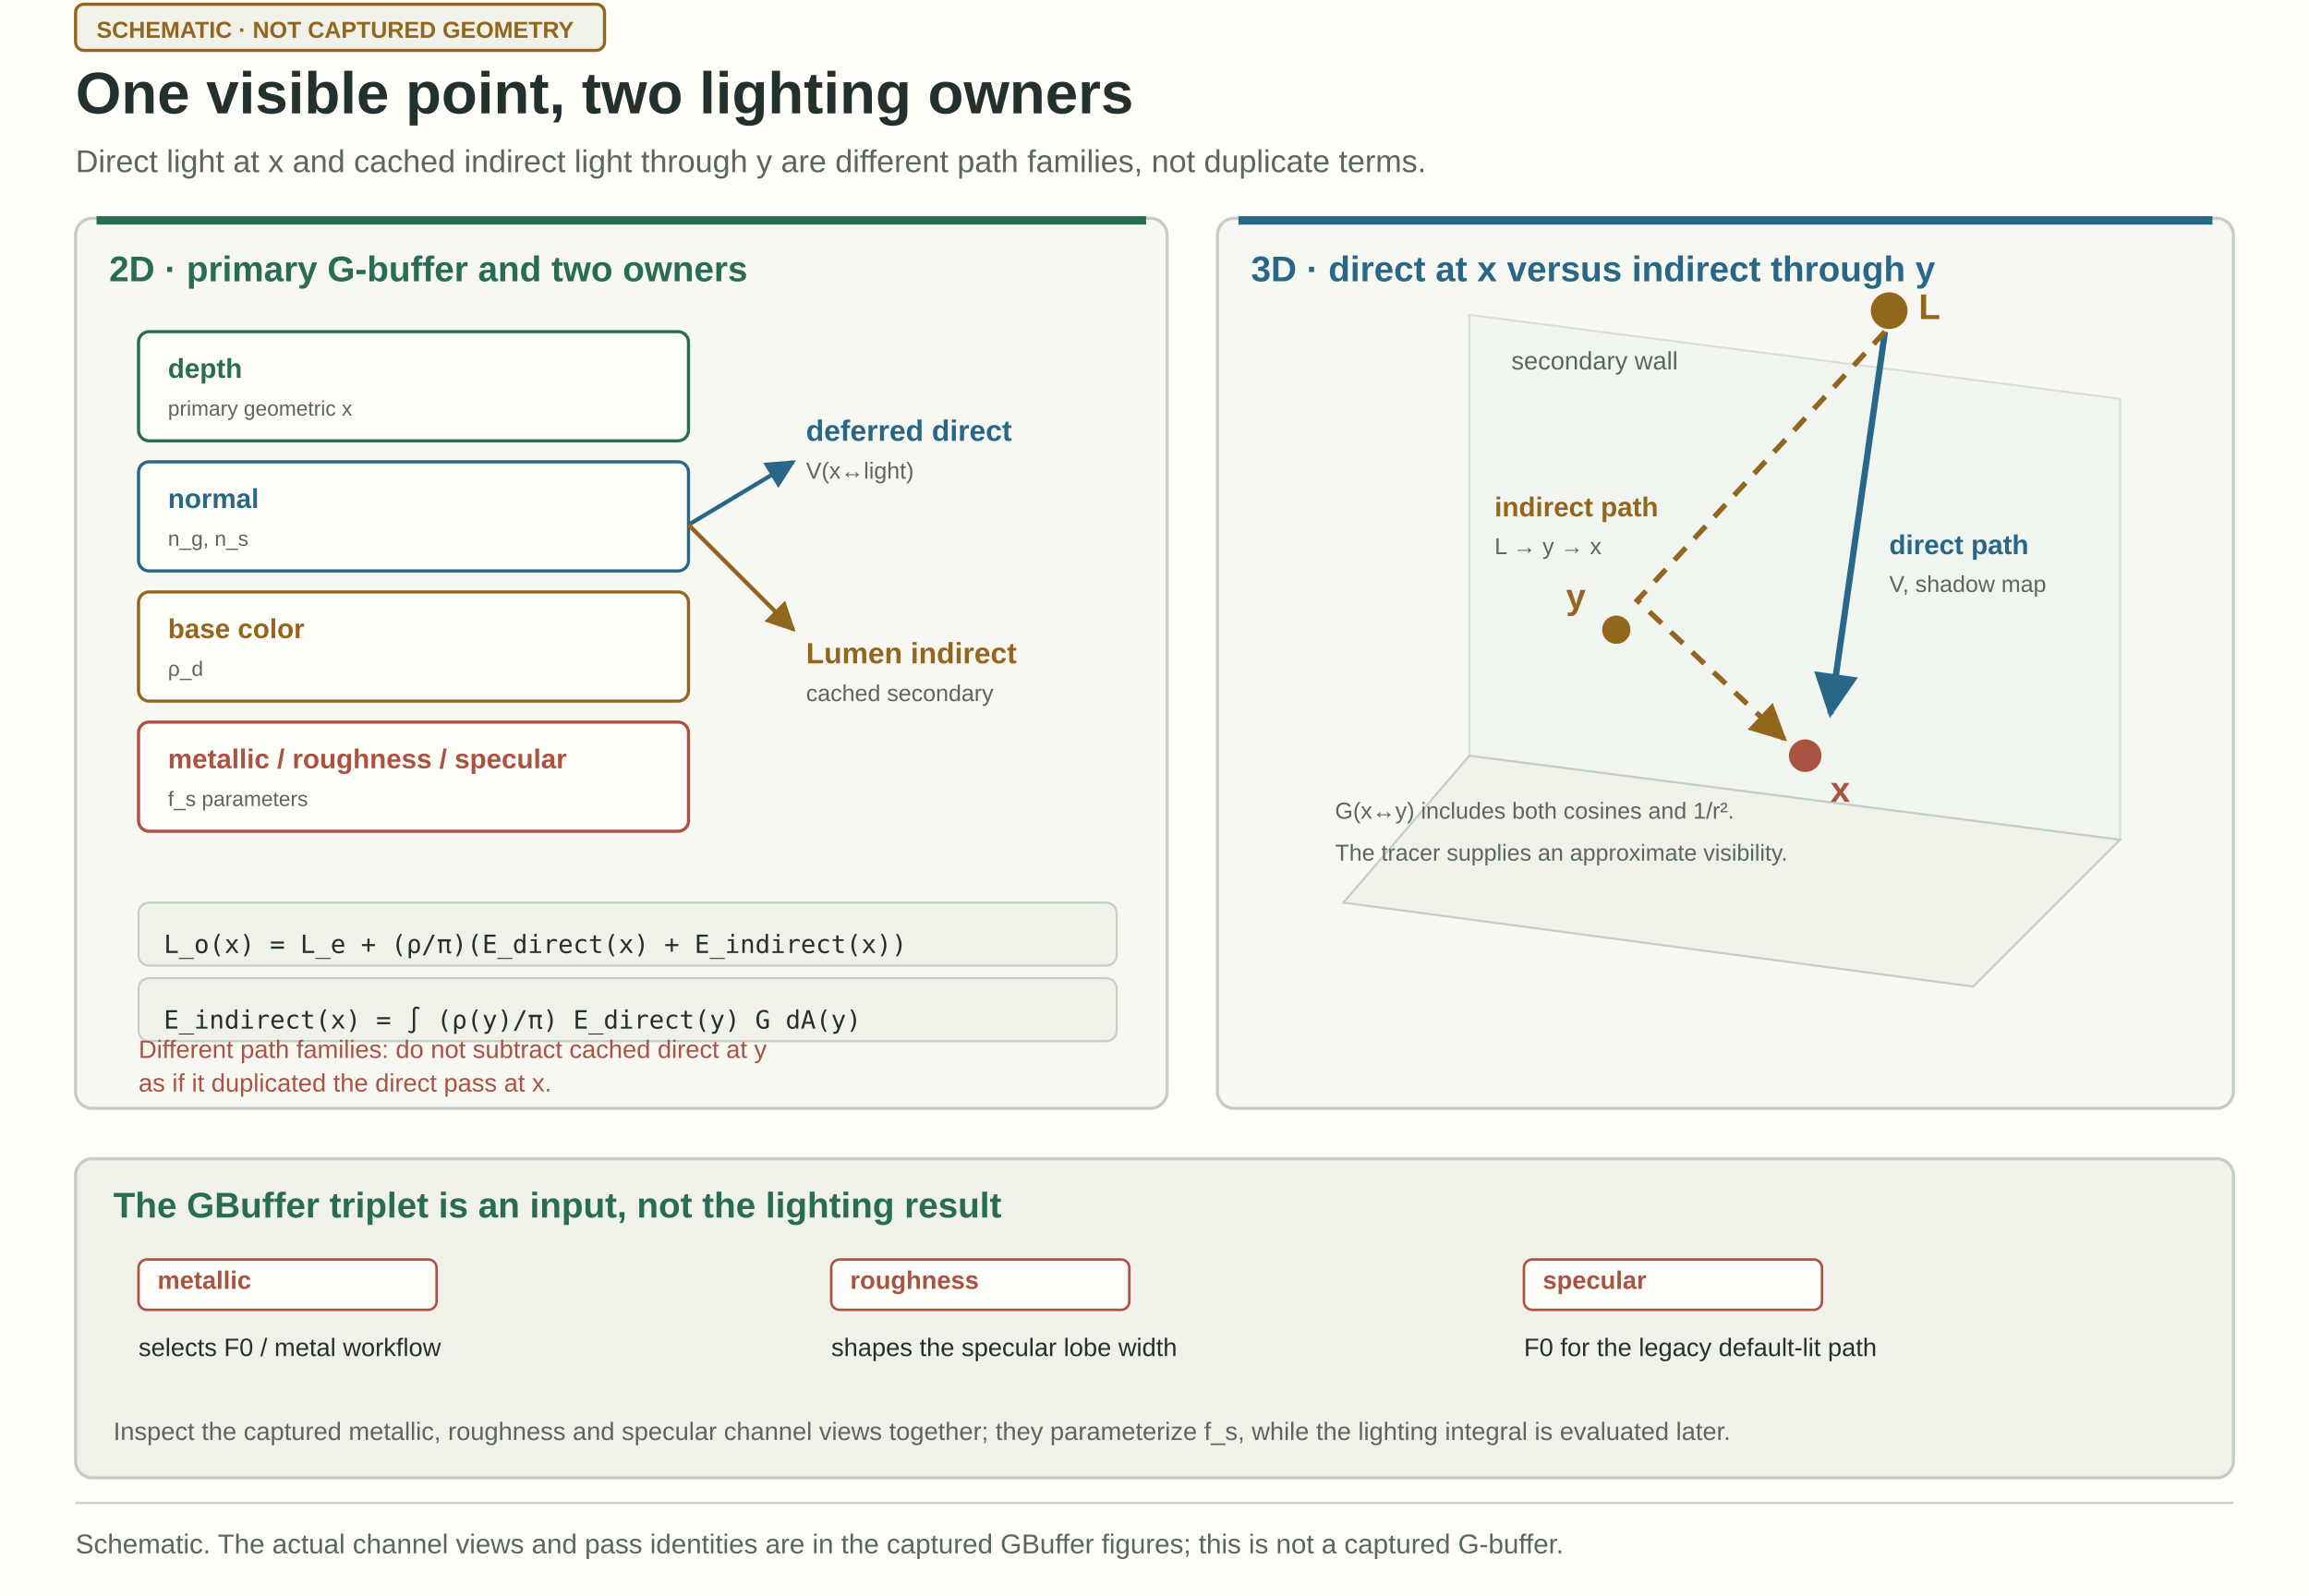
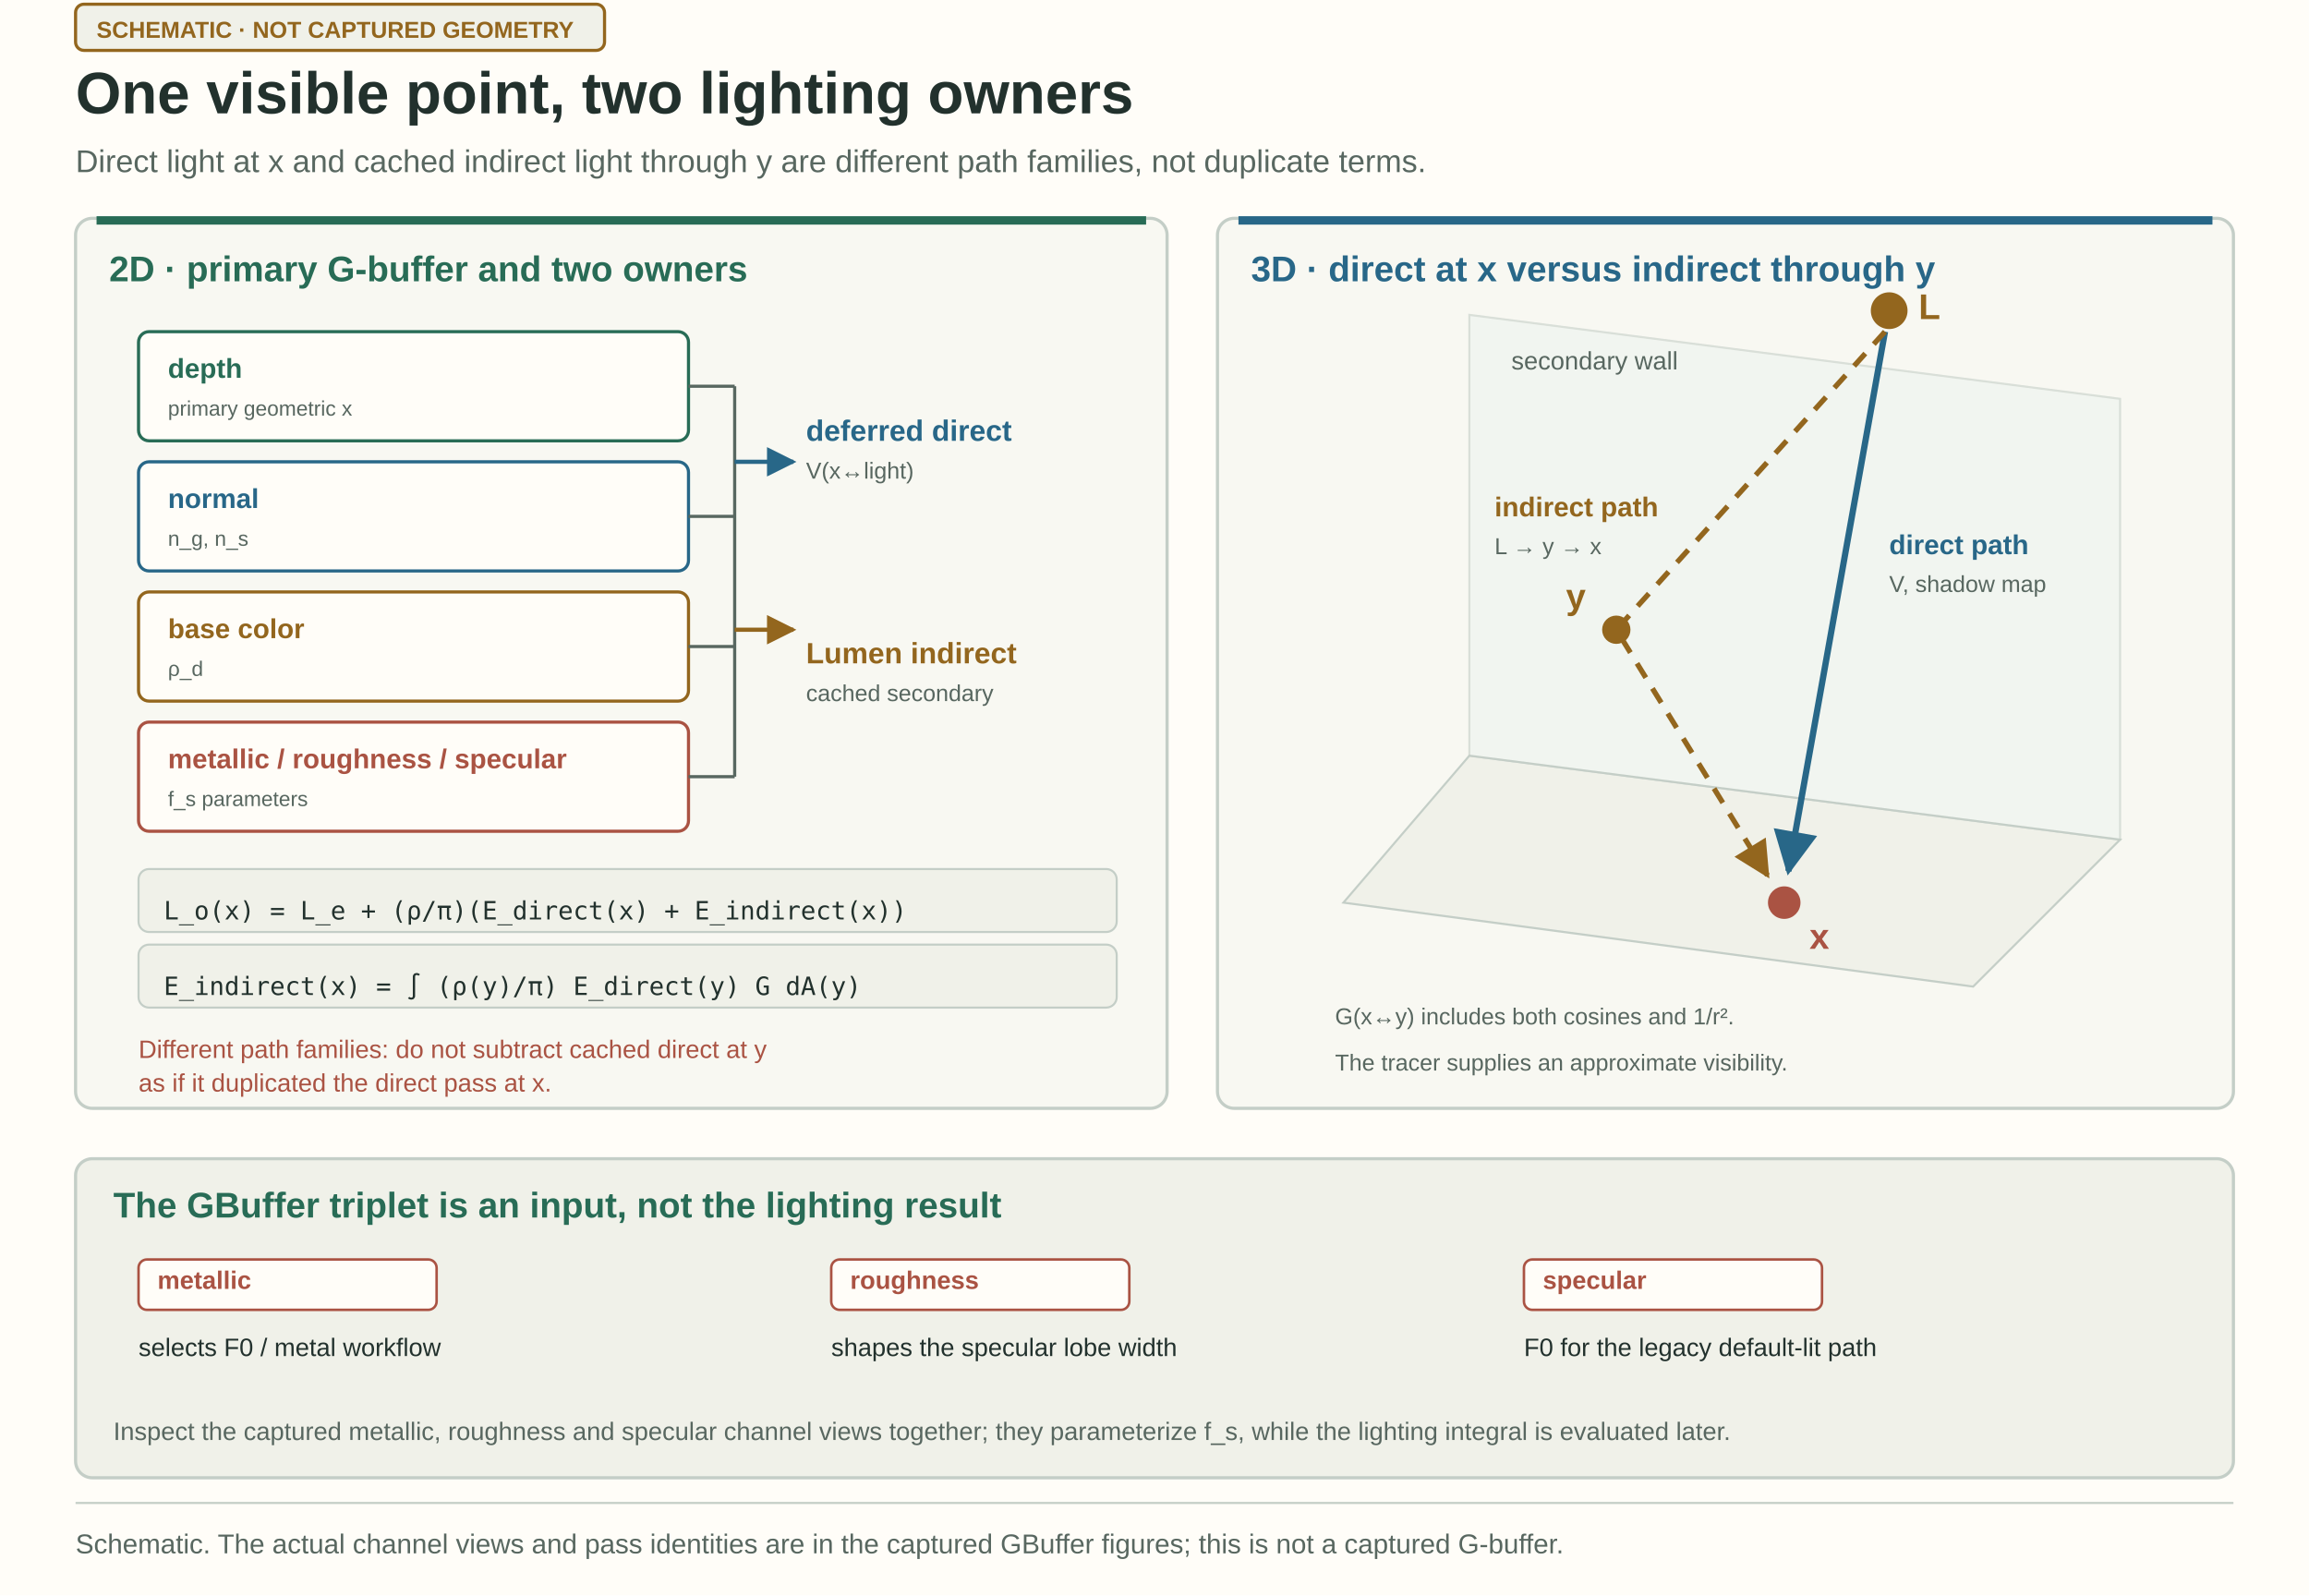
<svg xmlns="http://www.w3.org/2000/svg" viewBox="0 0 1100 760" width="1100" height="760" role="img" aria-labelledby="title desc" data-schematic="true">
  <defs>
    <marker id="arrow-green" viewBox="0 0 10 10" refX="9" refY="5" markerWidth="7" markerHeight="7" orient="auto-start-reverse">
      <path d="M0 0 L10 5 L0 10 Z" fill="#286c56" />
    </marker>
    <marker id="arrow-blue" viewBox="0 0 10 10" refX="9" refY="5" markerWidth="7" markerHeight="7" orient="auto-start-reverse">
      <path d="M0 0 L10 5 L0 10 Z" fill="#286788" />
    </marker>
    <marker id="arrow-gold" viewBox="0 0 10 10" refX="9" refY="5" markerWidth="7" markerHeight="7" orient="auto-start-reverse">
      <path d="M0 0 L10 5 L0 10 Z" fill="#93661e" />
    </marker>
    <marker id="arrow-red" viewBox="0 0 10 10" refX="9" refY="5" markerWidth="7" markerHeight="7" orient="auto-start-reverse">
      <path d="M0 0 L10 5 L0 10 Z" fill="#aa5343" />
    </marker>
    <marker id="arrow-muted" viewBox="0 0 10 10" refX="9" refY="5" markerWidth="7" markerHeight="7" orient="auto-start-reverse">
      <path d="M0 0 L10 5 L0 10 Z" fill="#586760" />
    </marker>
    <marker id="arrow-ink" viewBox="0 0 10 10" refX="9" refY="5" markerWidth="7" markerHeight="7" orient="auto-start-reverse">
      <path d="M0 0 L10 5 L0 10 Z" fill="#22312d" />
    </marker>
  </defs>
  <rect width="1100" height="760" fill="#fffdf8" />
  <g font-family="Segoe UI, Arial, sans-serif">
    <rect x="36" y="2" width="252" height="22" rx="4" fill="#f0f1e9" stroke="#93661e" stroke-width="1.5" opacity="1" />
    <text x="46" y="18" font-family="Segoe UI, Arial, sans-serif" font-size="11" fill="#93661e" font-weight="600" text-anchor="start">SCHEMATIC · NOT CAPTURED GEOMETRY</text>
    <text x="36" y="54" font-family="Segoe UI, Arial, sans-serif" font-size="28" fill="#22312d" font-weight="600" text-anchor="start">One visible point, two lighting owners</text>
    <text x="36" y="82" font-family="Segoe UI, Arial, sans-serif" font-size="15" fill="#586760" font-weight="400" text-anchor="start">Direct light at x and cached indirect light through y are different path families, not duplicate terms.</text>
    <rect x="36" y="104" width="520" height="424" rx="8" fill="#f8f8f2" stroke="#c4cec7" stroke-width="1.5" opacity="1" />
    <path d="M46 105H546" stroke="#286c56" stroke-width="4" />
    <text x="52" y="134" font-family="Segoe UI, Arial, sans-serif" font-size="17" fill="#286c56" font-weight="600" text-anchor="start">2D · primary G-buffer and two owners</text>
    <rect x="66" y="158" width="262" height="52" rx="5" fill="#fffdf8" stroke="#286c56" stroke-width="1.5" opacity="1" />
    <text x="80" y="180" font-family="Segoe UI, Arial, sans-serif" font-size="13" fill="#286c56" font-weight="600" text-anchor="start">depth</text>
    <text x="80" y="198" font-family="Segoe UI, Arial, sans-serif" font-size="10" fill="#586760" font-weight="400" text-anchor="start">primary geometric x</text>
    <rect x="66" y="220" width="262" height="52" rx="5" fill="#fffdf8" stroke="#286788" stroke-width="1.5" opacity="1" />
    <text x="80" y="242" font-family="Segoe UI, Arial, sans-serif" font-size="13" fill="#286788" font-weight="600" text-anchor="start">normal</text>
    <text x="80" y="260" font-family="Segoe UI, Arial, sans-serif" font-size="10" fill="#586760" font-weight="400" text-anchor="start">n_g, n_s</text>
    <rect x="66" y="282" width="262" height="52" rx="5" fill="#fffdf8" stroke="#93661e" stroke-width="1.5" opacity="1" />
    <text x="80" y="304" font-family="Segoe UI, Arial, sans-serif" font-size="13" fill="#93661e" font-weight="600" text-anchor="start">base color</text>
    <text x="80" y="322" font-family="Segoe UI, Arial, sans-serif" font-size="10" fill="#586760" font-weight="400" text-anchor="start">ρ_d</text>
    <rect x="66" y="344" width="262" height="52" rx="5" fill="#fffdf8" stroke="#aa5343" stroke-width="1.5" opacity="1" />
    <text x="80" y="366" font-family="Segoe UI, Arial, sans-serif" font-size="13" fill="#aa5343" font-weight="600" text-anchor="start">metallic / roughness / specular</text>
    <text x="80" y="384" font-family="Segoe UI, Arial, sans-serif" font-size="10" fill="#586760" font-weight="400" text-anchor="start">f_s parameters</text>
-     <path d="M328 250L378 220" fill="none" stroke="#286788" stroke-width="2" marker-end="url(#arrow-blue)" />
-     <path d="M328 250L378 300" fill="none" stroke="#93661e" stroke-width="2" marker-end="url(#arrow-gold)" />
+     <path d="M350 184L350 370" fill="none" stroke="#586760" stroke-width="1.5" />
+     <path d="M328 184L350 184" fill="none" stroke="#586760" stroke-width="1.5" />
+     <path d="M328 246L350 246" fill="none" stroke="#586760" stroke-width="1.5" />
+     <path d="M328 308L350 308" fill="none" stroke="#586760" stroke-width="1.5" />
+     <path d="M328 370L350 370" fill="none" stroke="#586760" stroke-width="1.5" />
+     <path d="M350 220L378 220" fill="none" stroke="#286788" stroke-width="2" marker-end="url(#arrow-blue)" />
+     <path d="M350 300L378 300" fill="none" stroke="#93661e" stroke-width="2" marker-end="url(#arrow-gold)" />
    <text x="384" y="210" font-family="Segoe UI, Arial, sans-serif" font-size="14" fill="#286788" font-weight="600" text-anchor="start">deferred direct</text>
    <text x="384" y="228" font-family="Segoe UI, Arial, sans-serif" font-size="11" fill="#586760" font-weight="400" text-anchor="start">V(x↔light)</text>
    <text x="384" y="316" font-family="Segoe UI, Arial, sans-serif" font-size="14" fill="#93661e" font-weight="600" text-anchor="start">Lumen indirect</text>
    <text x="384" y="334" font-family="Segoe UI, Arial, sans-serif" font-size="11" fill="#586760" font-weight="400" text-anchor="start">cached secondary</text>
-     <rect x="66" y="430" width="466" height="30" rx="5" fill="#f0f1e9" stroke="#c4cec7" stroke-width="1" opacity="1" />
-     <text x="78" y="454" font-family="Cascadia Code, Consolas, monospace" font-size="12" fill="#22312d" font-weight="400" text-anchor="start">L_o(x) = L_e + (ρ/π)(E_direct(x) + E_indirect(x))</text>
-     <rect x="66" y="466" width="466" height="30" rx="5" fill="#f0f1e9" stroke="#c4cec7" stroke-width="1" opacity="1" />
-     <text x="78" y="490" font-family="Cascadia Code, Consolas, monospace" font-size="12" fill="#22312d" font-weight="400" text-anchor="start">E_indirect(x) = ∫ (ρ(y)/π) E_direct(y) G dA(y)</text>
+     <rect x="66" y="414" width="466" height="30" rx="5" fill="#f0f1e9" stroke="#c4cec7" stroke-width="1" opacity="1" />
+     <text x="78" y="438" font-family="Cascadia Code, Consolas, monospace" font-size="12" fill="#22312d" font-weight="400" text-anchor="start">L_o(x) = L_e + (ρ/π)(E_direct(x) + E_indirect(x))</text>
+     <rect x="66" y="450" width="466" height="30" rx="5" fill="#f0f1e9" stroke="#c4cec7" stroke-width="1" opacity="1" />
+     <text x="78" y="474" font-family="Cascadia Code, Consolas, monospace" font-size="12" fill="#22312d" font-weight="400" text-anchor="start">E_indirect(x) = ∫ (ρ(y)/π) E_direct(y) G dA(y)</text>
    <text x="66" y="504" font-family="Segoe UI, Arial, sans-serif" font-size="12" fill="#aa5343" font-weight="400" text-anchor="start">Different path families: do not subtract cached direct at y</text>
    <text x="66" y="520" font-family="Segoe UI, Arial, sans-serif" font-size="12" fill="#aa5343" font-weight="400" text-anchor="start">as if it duplicated the direct pass at x.</text>
    <rect x="580" y="104" width="484" height="424" rx="8" fill="#f8f8f2" stroke="#c4cec7" stroke-width="1.5" opacity="1" />
    <path d="M590 105H1054" stroke="#286788" stroke-width="4" />
    <text x="596" y="134" font-family="Segoe UI, Arial, sans-serif" font-size="17" fill="#286788" font-weight="600" text-anchor="start">3D · direct at x versus indirect through y</text>
    <path d="M640 430L940 470L1010 400L700 360Z" fill="#f0f1e9" stroke="#c4cec7" stroke-width="1" opacity="1" />
    <path d="M700 360L1010 400L1010 190L700 150Z" fill="#edf3ee" stroke="#c4cec7" stroke-width="1" opacity="0.6" />
    <text x="720" y="176" font-family="Segoe UI, Arial, sans-serif" font-size="12" fill="#586760" font-weight="400" text-anchor="start">secondary wall</text>
-     <circle cx="860" cy="360" r="7" fill="#aa5343" stroke="#aa5343" stroke-width="1.5" />
-     <text x="872" y="382" font-family="Segoe UI, Arial, sans-serif" font-size="17" fill="#aa5343" font-weight="600" text-anchor="start">x</text>
+     <circle cx="850" cy="430" r="7" fill="#aa5343" stroke="#aa5343" stroke-width="1.5" />
+     <text x="862" y="452" font-family="Segoe UI, Arial, sans-serif" font-size="17" fill="#aa5343" font-weight="600" text-anchor="start">x</text>
    <circle cx="770" cy="300" r="6" fill="#93661e" stroke="#93661e" stroke-width="1.5" />
    <text x="746" y="290" font-family="Segoe UI, Arial, sans-serif" font-size="17" fill="#93661e" font-weight="600" text-anchor="start">y</text>
    <circle cx="900" cy="148" r="8" fill="#93661e" stroke="#93661e" stroke-width="1.5" />
    <text x="914" y="152" font-family="Segoe UI, Arial, sans-serif" font-size="17" fill="#93661e" font-weight="600" text-anchor="start">L</text>
-     <path d="M898 158L872 340" fill="none" stroke="#286788" stroke-width="3" marker-end="url(#arrow-blue)" />
+     <path d="M898 158L852 415" fill="none" stroke="#286788" stroke-width="3" marker-end="url(#arrow-blue)" />
    <text x="900" y="264" font-family="Segoe UI, Arial, sans-serif" font-size="13" fill="#286788" font-weight="600" text-anchor="start">direct path</text>
    <text x="900" y="282" font-family="Segoe UI, Arial, sans-serif" font-size="11" fill="#586760" font-weight="400" text-anchor="start">V, shadow map</text>
-     <path d="M898 158L780 286L850 352" fill="none" stroke="#93661e" stroke-width="2.5" stroke-dasharray="8 6" marker-end="url(#arrow-gold)" />
+     <path d="M898 158L770 300L842 417" fill="none" stroke="#93661e" stroke-width="2.5" stroke-dasharray="8 6" marker-end="url(#arrow-gold)" />
    <text x="712" y="246" font-family="Segoe UI, Arial, sans-serif" font-size="13" fill="#93661e" font-weight="600" text-anchor="start">indirect path</text>
    <text x="712" y="264" font-family="Segoe UI, Arial, sans-serif" font-size="11" fill="#586760" font-weight="400" text-anchor="start">L → y → x</text>
-     <text x="636" y="390" font-family="Segoe UI, Arial, sans-serif" font-size="11" fill="#586760" font-weight="400" text-anchor="start">G(x↔y) includes both cosines and 1/r².</text>
-     <text x="636" y="410" font-family="Segoe UI, Arial, sans-serif" font-size="11" fill="#586760" font-weight="400" text-anchor="start">The tracer supplies an approximate visibility.</text>
+     <text x="636" y="488" font-family="Segoe UI, Arial, sans-serif" font-size="11" fill="#586760" font-weight="400" text-anchor="start">G(x↔y) includes both cosines and 1/r².</text>
+     <text x="636" y="510" font-family="Segoe UI, Arial, sans-serif" font-size="11" fill="#586760" font-weight="400" text-anchor="start">The tracer supplies an approximate visibility.</text>
    <rect x="36" y="552" width="1028" height="152" rx="8" fill="#f0f1e9" stroke="#c4cec7" stroke-width="1.5" opacity="1" />
    <text x="54" y="580" font-family="Segoe UI, Arial, sans-serif" font-size="17" fill="#286c56" font-weight="600" text-anchor="start">The GBuffer triplet is an input, not the lighting result</text>
    <rect x="66" y="600" width="142" height="24" rx="4" fill="#fffdf8" stroke="#aa5343" stroke-width="1.2" opacity="1" />
    <text x="75" y="614" font-family="Segoe UI, Arial, sans-serif" font-size="12" fill="#aa5343" font-weight="600" text-anchor="start">metallic</text>
    <text x="66" y="646" font-family="Segoe UI, Arial, sans-serif" font-size="12" fill="#22312d" font-weight="400" text-anchor="start">selects F0 / metal workflow</text>
    <rect x="396" y="600" width="142" height="24" rx="4" fill="#fffdf8" stroke="#aa5343" stroke-width="1.2" opacity="1" />
    <text x="405" y="614" font-family="Segoe UI, Arial, sans-serif" font-size="12" fill="#aa5343" font-weight="600" text-anchor="start">roughness</text>
    <text x="396" y="646" font-family="Segoe UI, Arial, sans-serif" font-size="12" fill="#22312d" font-weight="400" text-anchor="start">shapes the specular lobe width</text>
    <rect x="726" y="600" width="142" height="24" rx="4" fill="#fffdf8" stroke="#aa5343" stroke-width="1.2" opacity="1" />
    <text x="735" y="614" font-family="Segoe UI, Arial, sans-serif" font-size="12" fill="#aa5343" font-weight="600" text-anchor="start">specular</text>
    <text x="726" y="646" font-family="Segoe UI, Arial, sans-serif" font-size="12" fill="#22312d" font-weight="400" text-anchor="start">F0 for the legacy default-lit path</text>
    <text x="54" y="686" font-family="Segoe UI, Arial, sans-serif" font-size="12" fill="#586760" font-weight="400" text-anchor="start">Inspect the captured metallic, roughness and specular channel views together; they parameterize f_s, while the lighting integral is evaluated later.</text>
    <path d="M36 716L1064 716" fill="none" stroke="#c4cec7" stroke-width="1" />
    <text x="36" y="740" font-family="Segoe UI, Arial, sans-serif" font-size="13" fill="#586760" font-weight="400" text-anchor="start">Schematic. The actual channel views and pass identities are in the captured GBuffer figures; this is not a captured G-buffer.</text>
  </g>
</svg>
